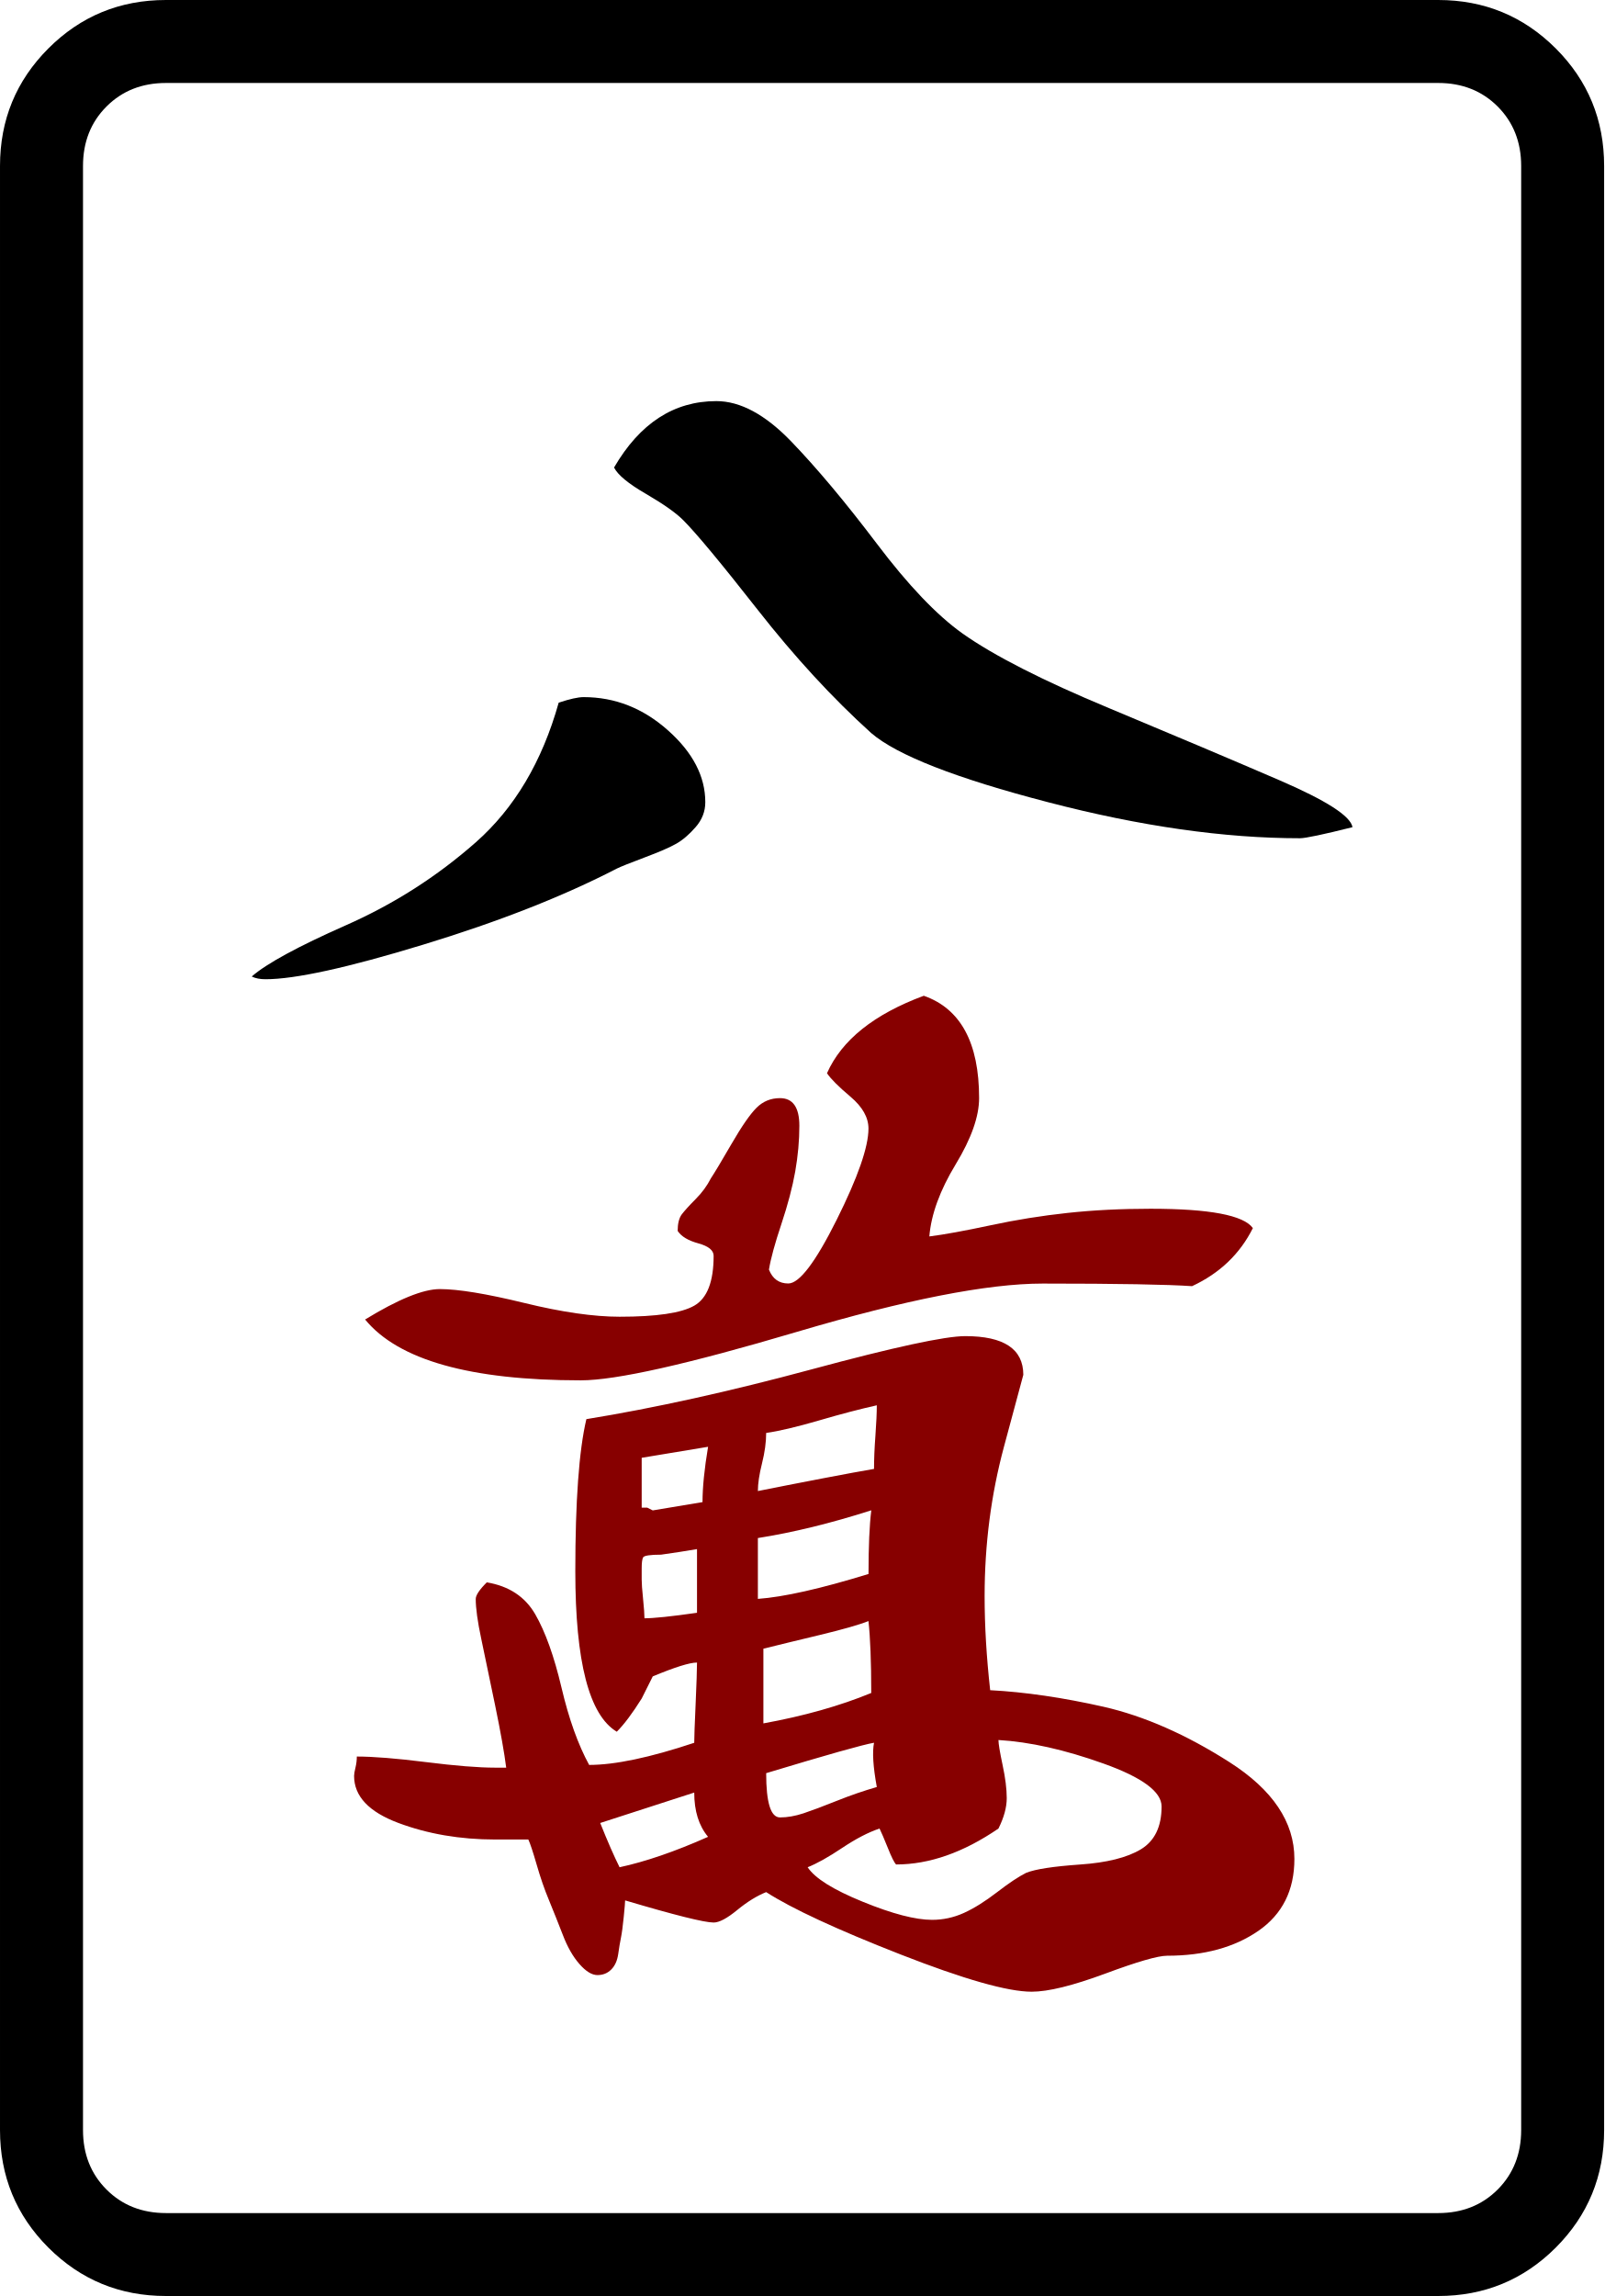
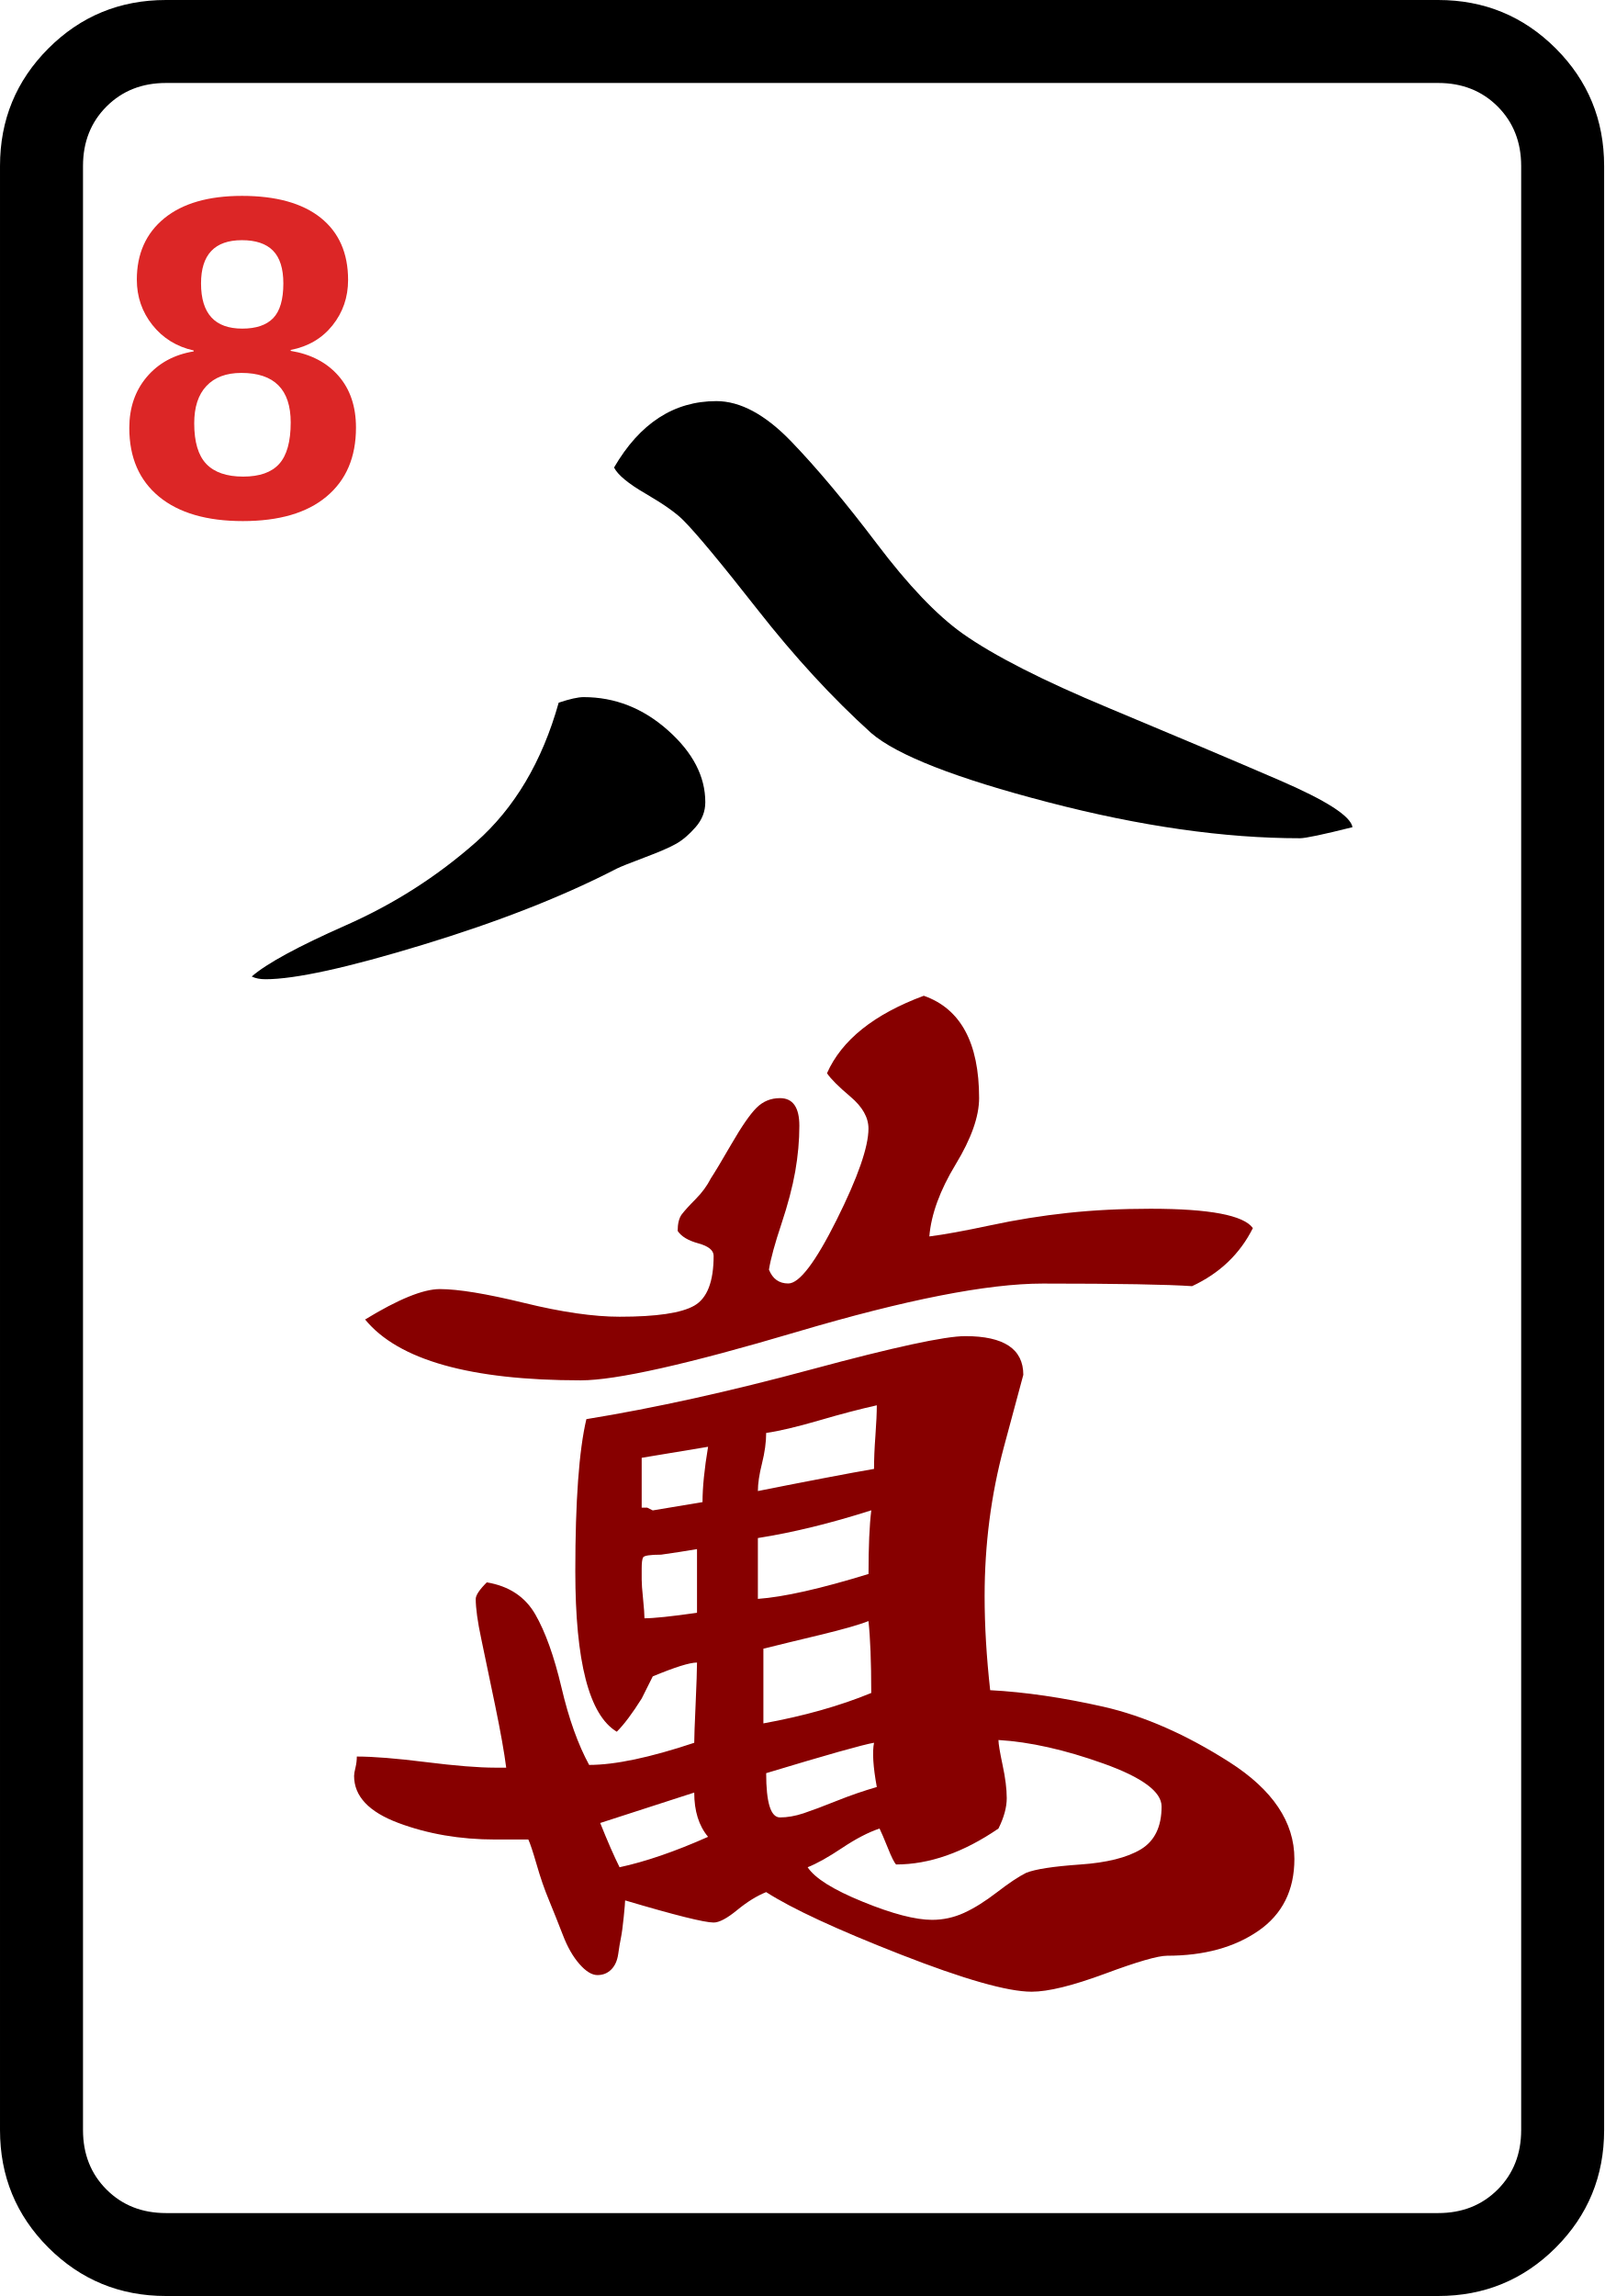
<svg xmlns="http://www.w3.org/2000/svg" version="1.1" id="图层_1" x="0px" y="0px" width="139.764" height="200" viewBox="0 0 139.764 200" enable-background="new 0 0 714 341" xml:space="preserve">
  <defs id="defs619" />
  <g transform="matrix(4.033234,0,0,4.033234,-1146.281,-33.17738)" id="g1558">
    <path id="path54" d="M 318.862,11.811 V 54.23 c 0,0.995 -0.349,1.842 -1.045,2.539 -0.697,0.696 -1.544,1.045 -2.54,1.045 h -27.483 c -0.996,0 -1.843,-0.349 -2.54,-1.045 -0.697,-0.697 -1.045,-1.544 -1.045,-2.539 V 11.811 c 0,-0.995 0.348,-1.842 1.045,-2.539 0.697,-0.697 1.543,-1.046 2.54,-1.046 h 27.483 c 0.995,0 1.842,0.349 2.54,1.046 0.697,0.697 1.045,1.543 1.045,2.539 z m -3.584,-1.793 h -27.483 c -0.519,0 -0.947,0.17 -1.285,0.508 -0.339,0.339 -0.508,0.768 -0.508,1.285 V 54.23 c 0,0.517 0.169,0.946 0.508,1.285 0.338,0.338 0.766,0.508 1.285,0.508 h 27.483 c 0.518,0 0.946,-0.17 1.284,-0.508 0.338,-0.339 0.508,-0.768 0.508,-1.285 V 11.811 c 0,-0.517 -0.17,-0.946 -0.508,-1.285 -0.338,-0.338 -0.767,-0.508 -1.284,-0.508 z" />
    <path id="path56" d="m 289.647,29.316 c 0.318,-0.278 0.995,-0.647 2.031,-1.105 1.036,-0.457 1.972,-1.055 2.808,-1.792 0.836,-0.737 1.434,-1.742 1.792,-3.017 0.239,-0.08 0.418,-0.12 0.538,-0.12 0.677,0 1.285,0.239 1.822,0.717 0.538,0.478 0.807,0.996 0.807,1.553 0,0.2 -0.07,0.379 -0.209,0.538 -0.14,0.16 -0.279,0.279 -0.418,0.358 -0.14,0.08 -0.369,0.179 -0.687,0.298 -0.319,0.12 -0.518,0.2 -0.597,0.239 -1.156,0.598 -2.55,1.146 -4.182,1.643 -1.634,0.499 -2.77,0.747 -3.406,0.747 -0.12,0 -0.219,-0.019 -0.299,-0.059 z" />
    <path id="path58" d="m 297.474,18.323 c 0.557,-0.956 1.293,-1.434 2.21,-1.434 0.517,0 1.055,0.29 1.613,0.867 0.557,0.578 1.174,1.314 1.852,2.21 0.677,0.896 1.294,1.544 1.853,1.942 0.676,0.478 1.732,1.016 3.167,1.613 1.434,0.598 2.658,1.116 3.674,1.554 1.016,0.438 1.543,0.776 1.583,1.016 -0.638,0.16 -1.016,0.239 -1.135,0.239 -1.633,0 -3.446,-0.258 -5.437,-0.777 -1.992,-0.517 -3.267,-1.016 -3.824,-1.494 -0.837,-0.756 -1.653,-1.643 -2.45,-2.659 -0.797,-1.016 -1.335,-1.663 -1.613,-1.941 -0.159,-0.159 -0.428,-0.348 -0.806,-0.568 -0.379,-0.219 -0.608,-0.409 -0.687,-0.568 z" />
    <path style="fill:#870000" id="path60" d="m 299.266,44.133 c -0.16,0 -0.478,0.1 -0.956,0.299 l -0.239,0.478 c -0.2,0.319 -0.379,0.558 -0.538,0.717 -0.598,-0.358 -0.896,-1.513 -0.896,-3.465 0,-1.513 0.079,-2.608 0.239,-3.286 1.473,-0.239 3.096,-0.598 4.869,-1.076 1.771,-0.478 2.877,-0.717 3.316,-0.717 0.836,0 1.254,0.279 1.254,0.836 l -0.418,1.553 c -0.279,1.036 -0.418,2.112 -0.418,3.227 0,0.637 0.04,1.314 0.12,2.031 0.756,0.04 1.573,0.16 2.45,0.358 0.875,0.2 1.782,0.598 2.718,1.195 0.936,0.598 1.404,1.295 1.404,2.091 0,0.678 -0.26,1.195 -0.777,1.553 -0.518,0.358 -1.175,0.538 -1.972,0.538 -0.2,0 -0.648,0.13 -1.344,0.389 -0.698,0.258 -1.225,0.388 -1.583,0.388 -0.518,0 -1.464,-0.269 -2.838,-0.807 -1.374,-0.538 -2.34,-0.986 -2.897,-1.344 -0.2,0.08 -0.409,0.209 -0.627,0.388 -0.219,0.18 -0.388,0.269 -0.508,0.269 -0.2,0 -0.836,-0.159 -1.912,-0.478 0,0.041 -0.01,0.16 -0.03,0.358 -0.02,0.2 -0.04,0.349 -0.06,0.448 -0.021,0.1 -0.04,0.219 -0.06,0.358 -0.021,0.14 -0.07,0.249 -0.15,0.329 -0.08,0.08 -0.179,0.12 -0.298,0.12 -0.12,0 -0.25,-0.08 -0.389,-0.239 -0.14,-0.159 -0.259,-0.368 -0.358,-0.627 -0.1,-0.258 -0.2,-0.508 -0.298,-0.747 -0.1,-0.239 -0.189,-0.498 -0.269,-0.777 -0.081,-0.278 -0.14,-0.457 -0.179,-0.538 h -0.717 c -0.757,0 -1.455,-0.12 -2.091,-0.358 -0.638,-0.239 -0.956,-0.577 -0.956,-1.016 0,-0.039 0.01,-0.099 0.03,-0.179 0.019,-0.08 0.029,-0.159 0.029,-0.239 0.359,0 0.856,0.04 1.494,0.12 0.637,0.08 1.135,0.12 1.494,0.12 h 0.239 c -0.04,-0.318 -0.12,-0.767 -0.239,-1.344 -0.12,-0.577 -0.219,-1.055 -0.299,-1.434 -0.081,-0.378 -0.12,-0.667 -0.12,-0.866 0,-0.079 0.079,-0.199 0.239,-0.358 0.478,0.08 0.826,0.309 1.045,0.687 0.219,0.379 0.408,0.906 0.568,1.583 0.159,0.678 0.359,1.235 0.598,1.673 0.557,0 1.314,-0.159 2.27,-0.478 0,-0.119 0.01,-0.397 0.03,-0.836 0.019,-0.439 0.03,-0.738 0.03,-0.897 z m 7.468,-8.185 c -1.195,0 -2.967,0.349 -5.317,1.045 -2.351,0.697 -3.904,1.045 -4.66,1.045 -2.39,0 -3.943,-0.438 -4.661,-1.314 0.717,-0.438 1.255,-0.657 1.614,-0.657 0.397,0 1.005,0.1 1.822,0.299 0.816,0.2 1.503,0.298 2.062,0.298 0.796,0 1.334,-0.079 1.613,-0.239 0.278,-0.159 0.418,-0.517 0.418,-1.076 0,-0.119 -0.11,-0.209 -0.329,-0.269 -0.22,-0.06 -0.369,-0.149 -0.448,-0.269 0,-0.159 0.03,-0.278 0.089,-0.358 0.061,-0.079 0.159,-0.188 0.299,-0.329 0.139,-0.139 0.248,-0.289 0.329,-0.448 0.079,-0.12 0.229,-0.368 0.448,-0.747 0.219,-0.378 0.398,-0.637 0.538,-0.777 0.139,-0.139 0.308,-0.209 0.508,-0.209 0.278,0 0.418,0.2 0.418,0.597 0,0.319 -0.03,0.648 -0.089,0.986 -0.06,0.339 -0.16,0.717 -0.299,1.135 -0.14,0.418 -0.23,0.747 -0.269,0.986 0.08,0.2 0.218,0.299 0.418,0.299 0.239,0 0.587,-0.458 1.045,-1.375 0.457,-0.916 0.687,-1.573 0.687,-1.971 0,-0.239 -0.129,-0.468 -0.388,-0.687 -0.26,-0.219 -0.429,-0.389 -0.508,-0.508 0.318,-0.717 1.016,-1.274 2.091,-1.673 0.796,0.279 1.195,1.016 1.195,2.21 0,0.398 -0.169,0.876 -0.508,1.434 -0.338,0.559 -0.528,1.076 -0.567,1.554 0.318,-0.04 0.756,-0.12 1.314,-0.239 0.558,-0.12 1.115,-0.209 1.673,-0.269 0.557,-0.06 1.155,-0.09 1.792,-0.09 1.274,0 2.011,0.14 2.21,0.418 -0.279,0.558 -0.717,0.977 -1.314,1.254 -0.518,-0.036 -1.593,-0.056 -3.226,-0.056 z m -9.559,11.65 c 0.159,0.398 0.299,0.717 0.418,0.956 0.557,-0.12 1.195,-0.338 1.912,-0.657 -0.2,-0.239 -0.299,-0.557 -0.299,-0.956 z m 0.896,-7.887 v 1.076 h 0.119 l 0.12,0.06 1.075,-0.179 c 0,-0.318 0.04,-0.717 0.12,-1.195 z m 1.195,1.972 c -0.239,0.041 -0.499,0.081 -0.776,0.12 -0.24,0 -0.369,0.021 -0.389,0.06 -0.021,0.041 -0.03,0.12 -0.03,0.239 0,0.08 0,0.16 0,0.239 0,0.081 0.009,0.219 0.03,0.418 0.02,0.2 0.03,0.339 0.03,0.418 0.199,0 0.577,-0.039 1.135,-0.119 z m 1.494,-2.509 c 0,0.2 -0.03,0.418 -0.09,0.658 -0.06,0.239 -0.089,0.438 -0.089,0.597 0.397,-0.08 0.856,-0.169 1.374,-0.269 0.517,-0.099 0.896,-0.169 1.135,-0.209 0,-0.199 0.009,-0.438 0.03,-0.717 0.02,-0.278 0.03,-0.498 0.03,-0.657 -0.358,0.08 -0.777,0.189 -1.254,0.329 -0.479,0.139 -0.858,0.229 -1.136,0.268 z m -0.179,2.27 v 1.314 c 0.557,-0.04 1.354,-0.219 2.39,-0.538 0,-0.598 0.02,-1.055 0.06,-1.375 -0.878,0.281 -1.694,0.48 -2.45,0.599 z m 0.119,2.39 v 1.613 c 0.875,-0.159 1.652,-0.378 2.33,-0.657 0,-0.677 -0.021,-1.195 -0.06,-1.553 -0.2,0.08 -0.548,0.179 -1.045,0.299 -0.499,0.119 -0.906,0.219 -1.225,0.298 z m 0.06,2.688 c 0,0.638 0.099,0.956 0.299,0.956 0.159,0 0.329,-0.03 0.508,-0.089 0.179,-0.06 0.418,-0.149 0.717,-0.269 0.299,-0.12 0.587,-0.218 0.866,-0.299 -0.08,-0.438 -0.1,-0.756 -0.06,-0.956 -0.239,0.041 -1.016,0.26 -2.33,0.657 z m 5.018,-0.716 c 0,0.081 0.03,0.26 0.089,0.538 0.06,0.279 0.09,0.519 0.09,0.717 0,0.2 -0.06,0.418 -0.179,0.657 -0.757,0.518 -1.494,0.776 -2.211,0.776 -0.04,-0.039 -0.1,-0.159 -0.179,-0.358 -0.08,-0.199 -0.14,-0.338 -0.179,-0.418 -0.239,0.08 -0.508,0.219 -0.806,0.418 -0.299,0.2 -0.548,0.339 -0.747,0.418 0.158,0.239 0.557,0.488 1.195,0.747 0.637,0.26 1.135,0.389 1.493,0.389 0.239,0 0.468,-0.05 0.687,-0.149 0.219,-0.099 0.458,-0.249 0.717,-0.448 0.258,-0.199 0.468,-0.338 0.627,-0.418 0.199,-0.08 0.587,-0.139 1.165,-0.18 0.577,-0.039 1.016,-0.149 1.314,-0.328 0.298,-0.18 0.448,-0.488 0.448,-0.926 0,-0.318 -0.418,-0.627 -1.254,-0.926 -0.836,-0.299 -1.593,-0.469 -2.27,-0.509 z" />
  </g>
+   <text x="10" y="45" font-family="Arial, sans-serif" font-size="40" font-weight="bold" fill="#dc2626" stroke="none">8</text>
</svg>
